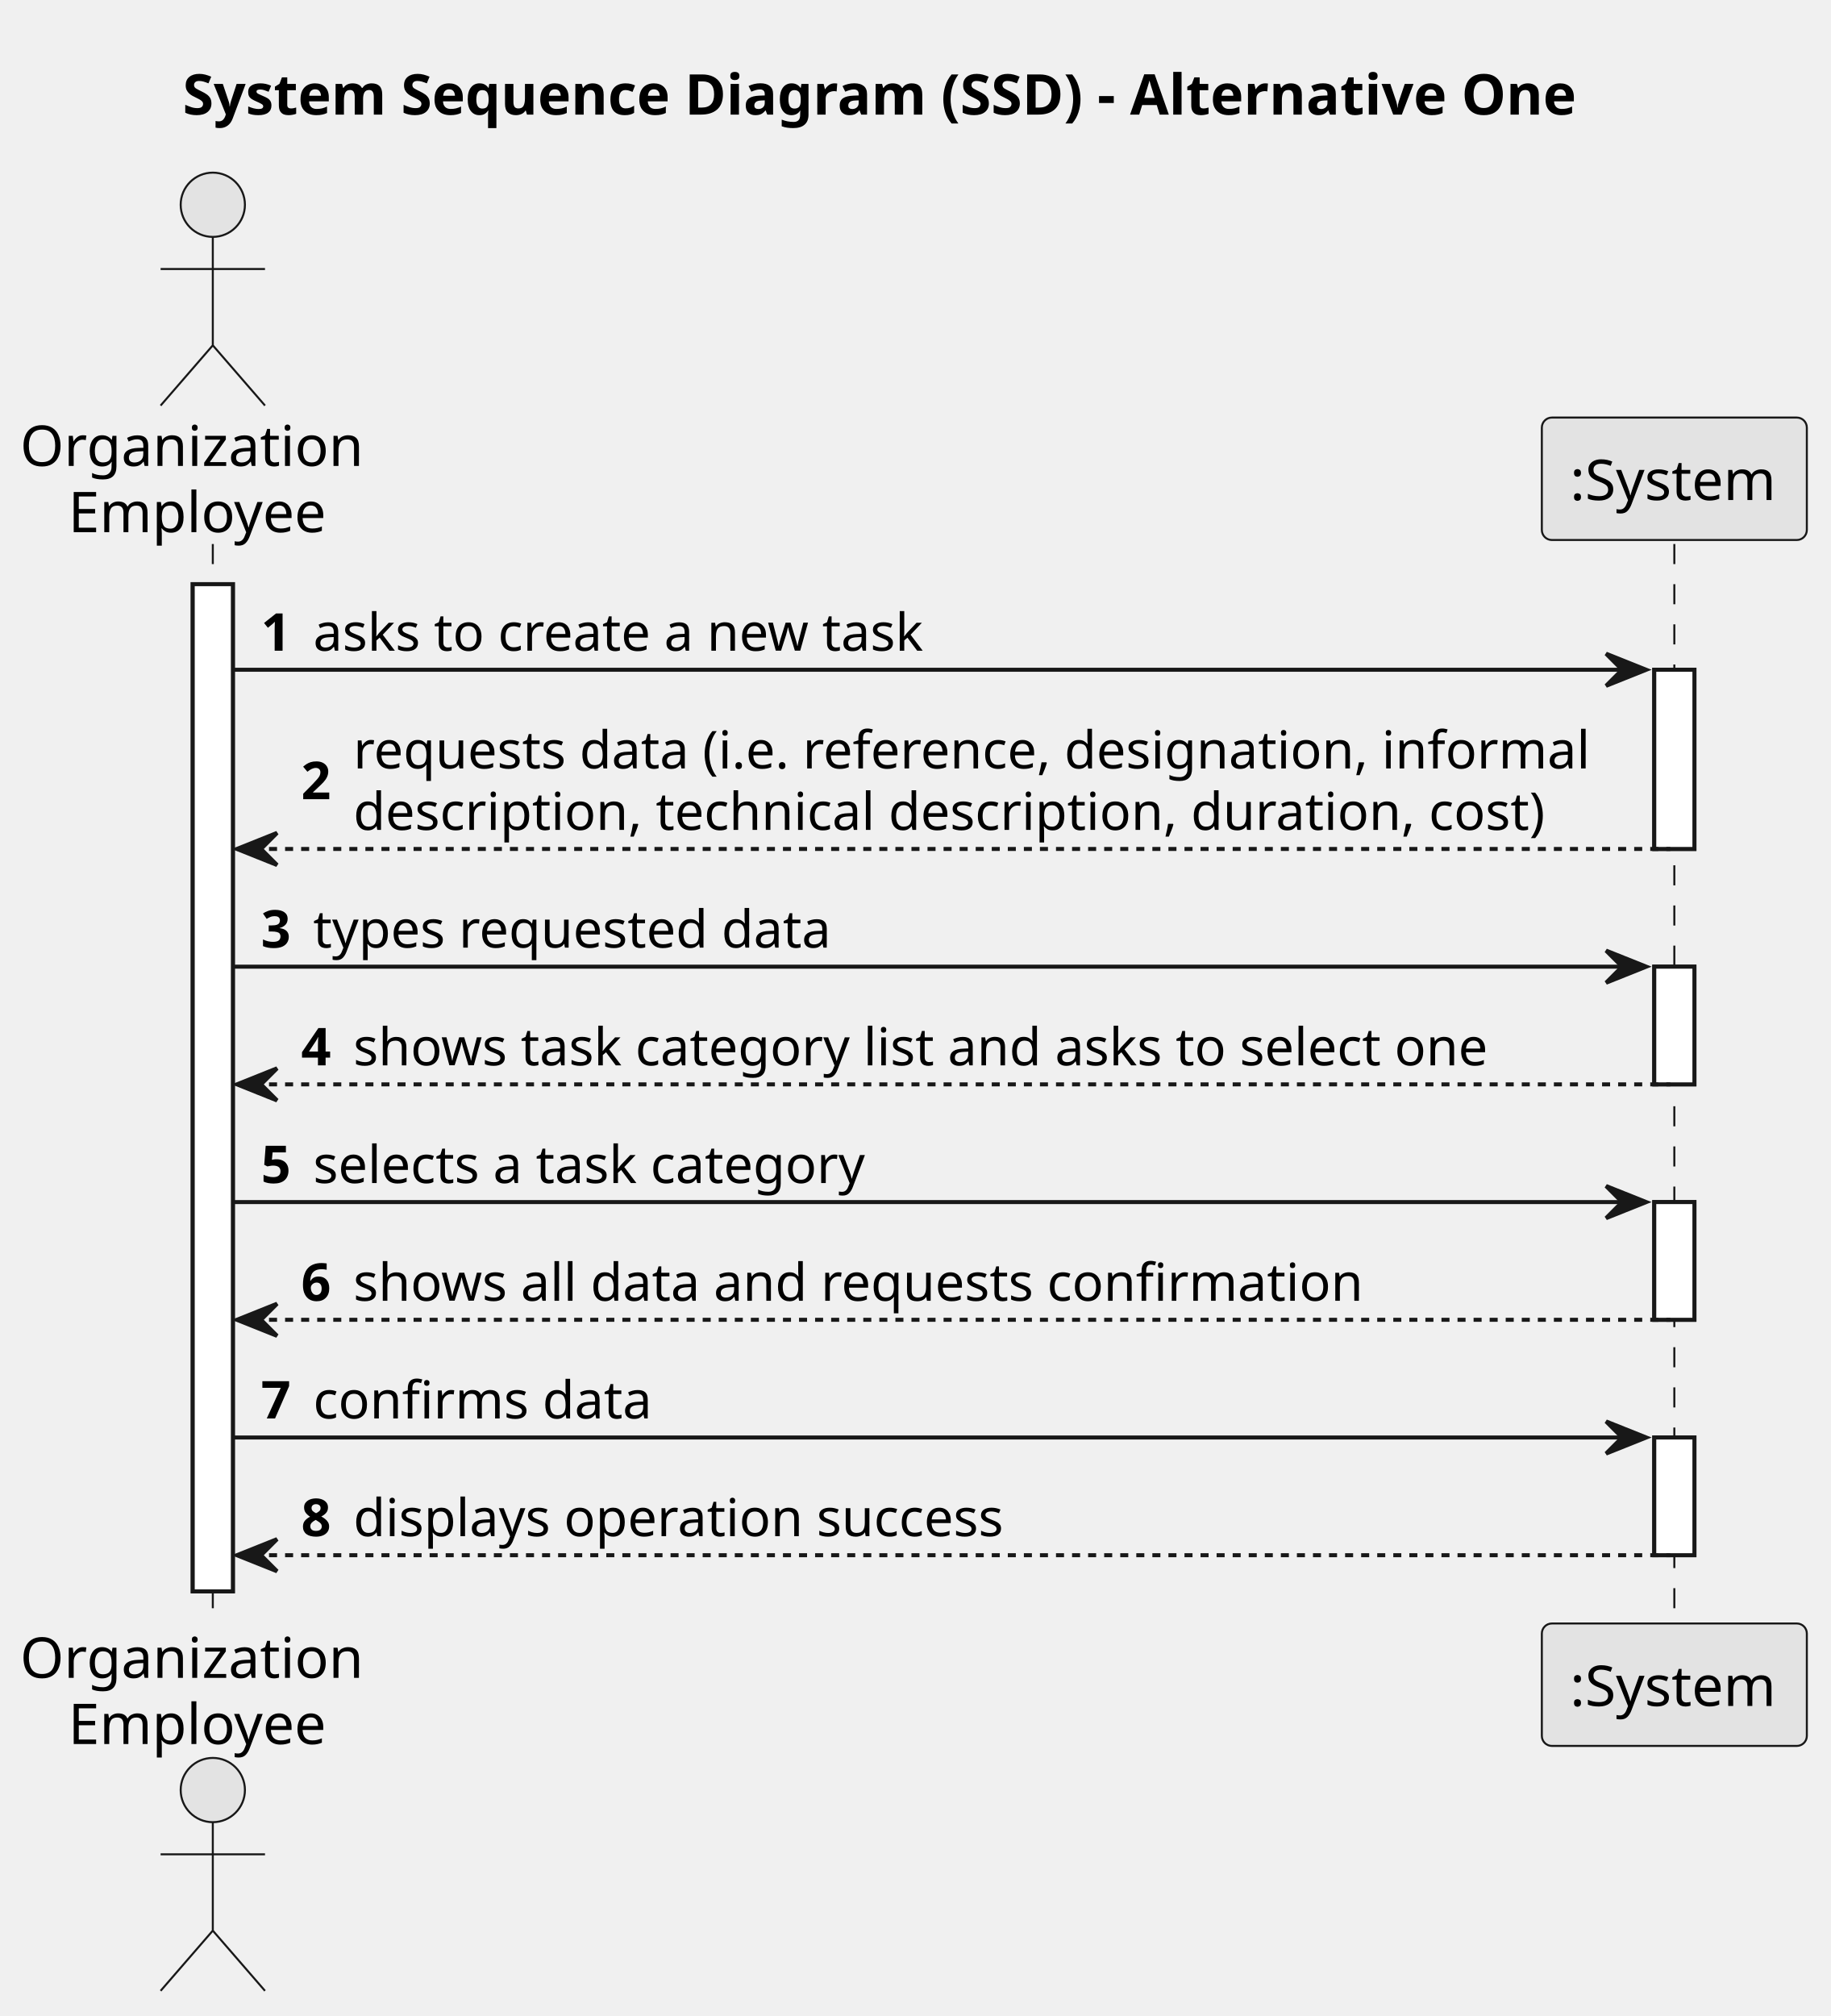
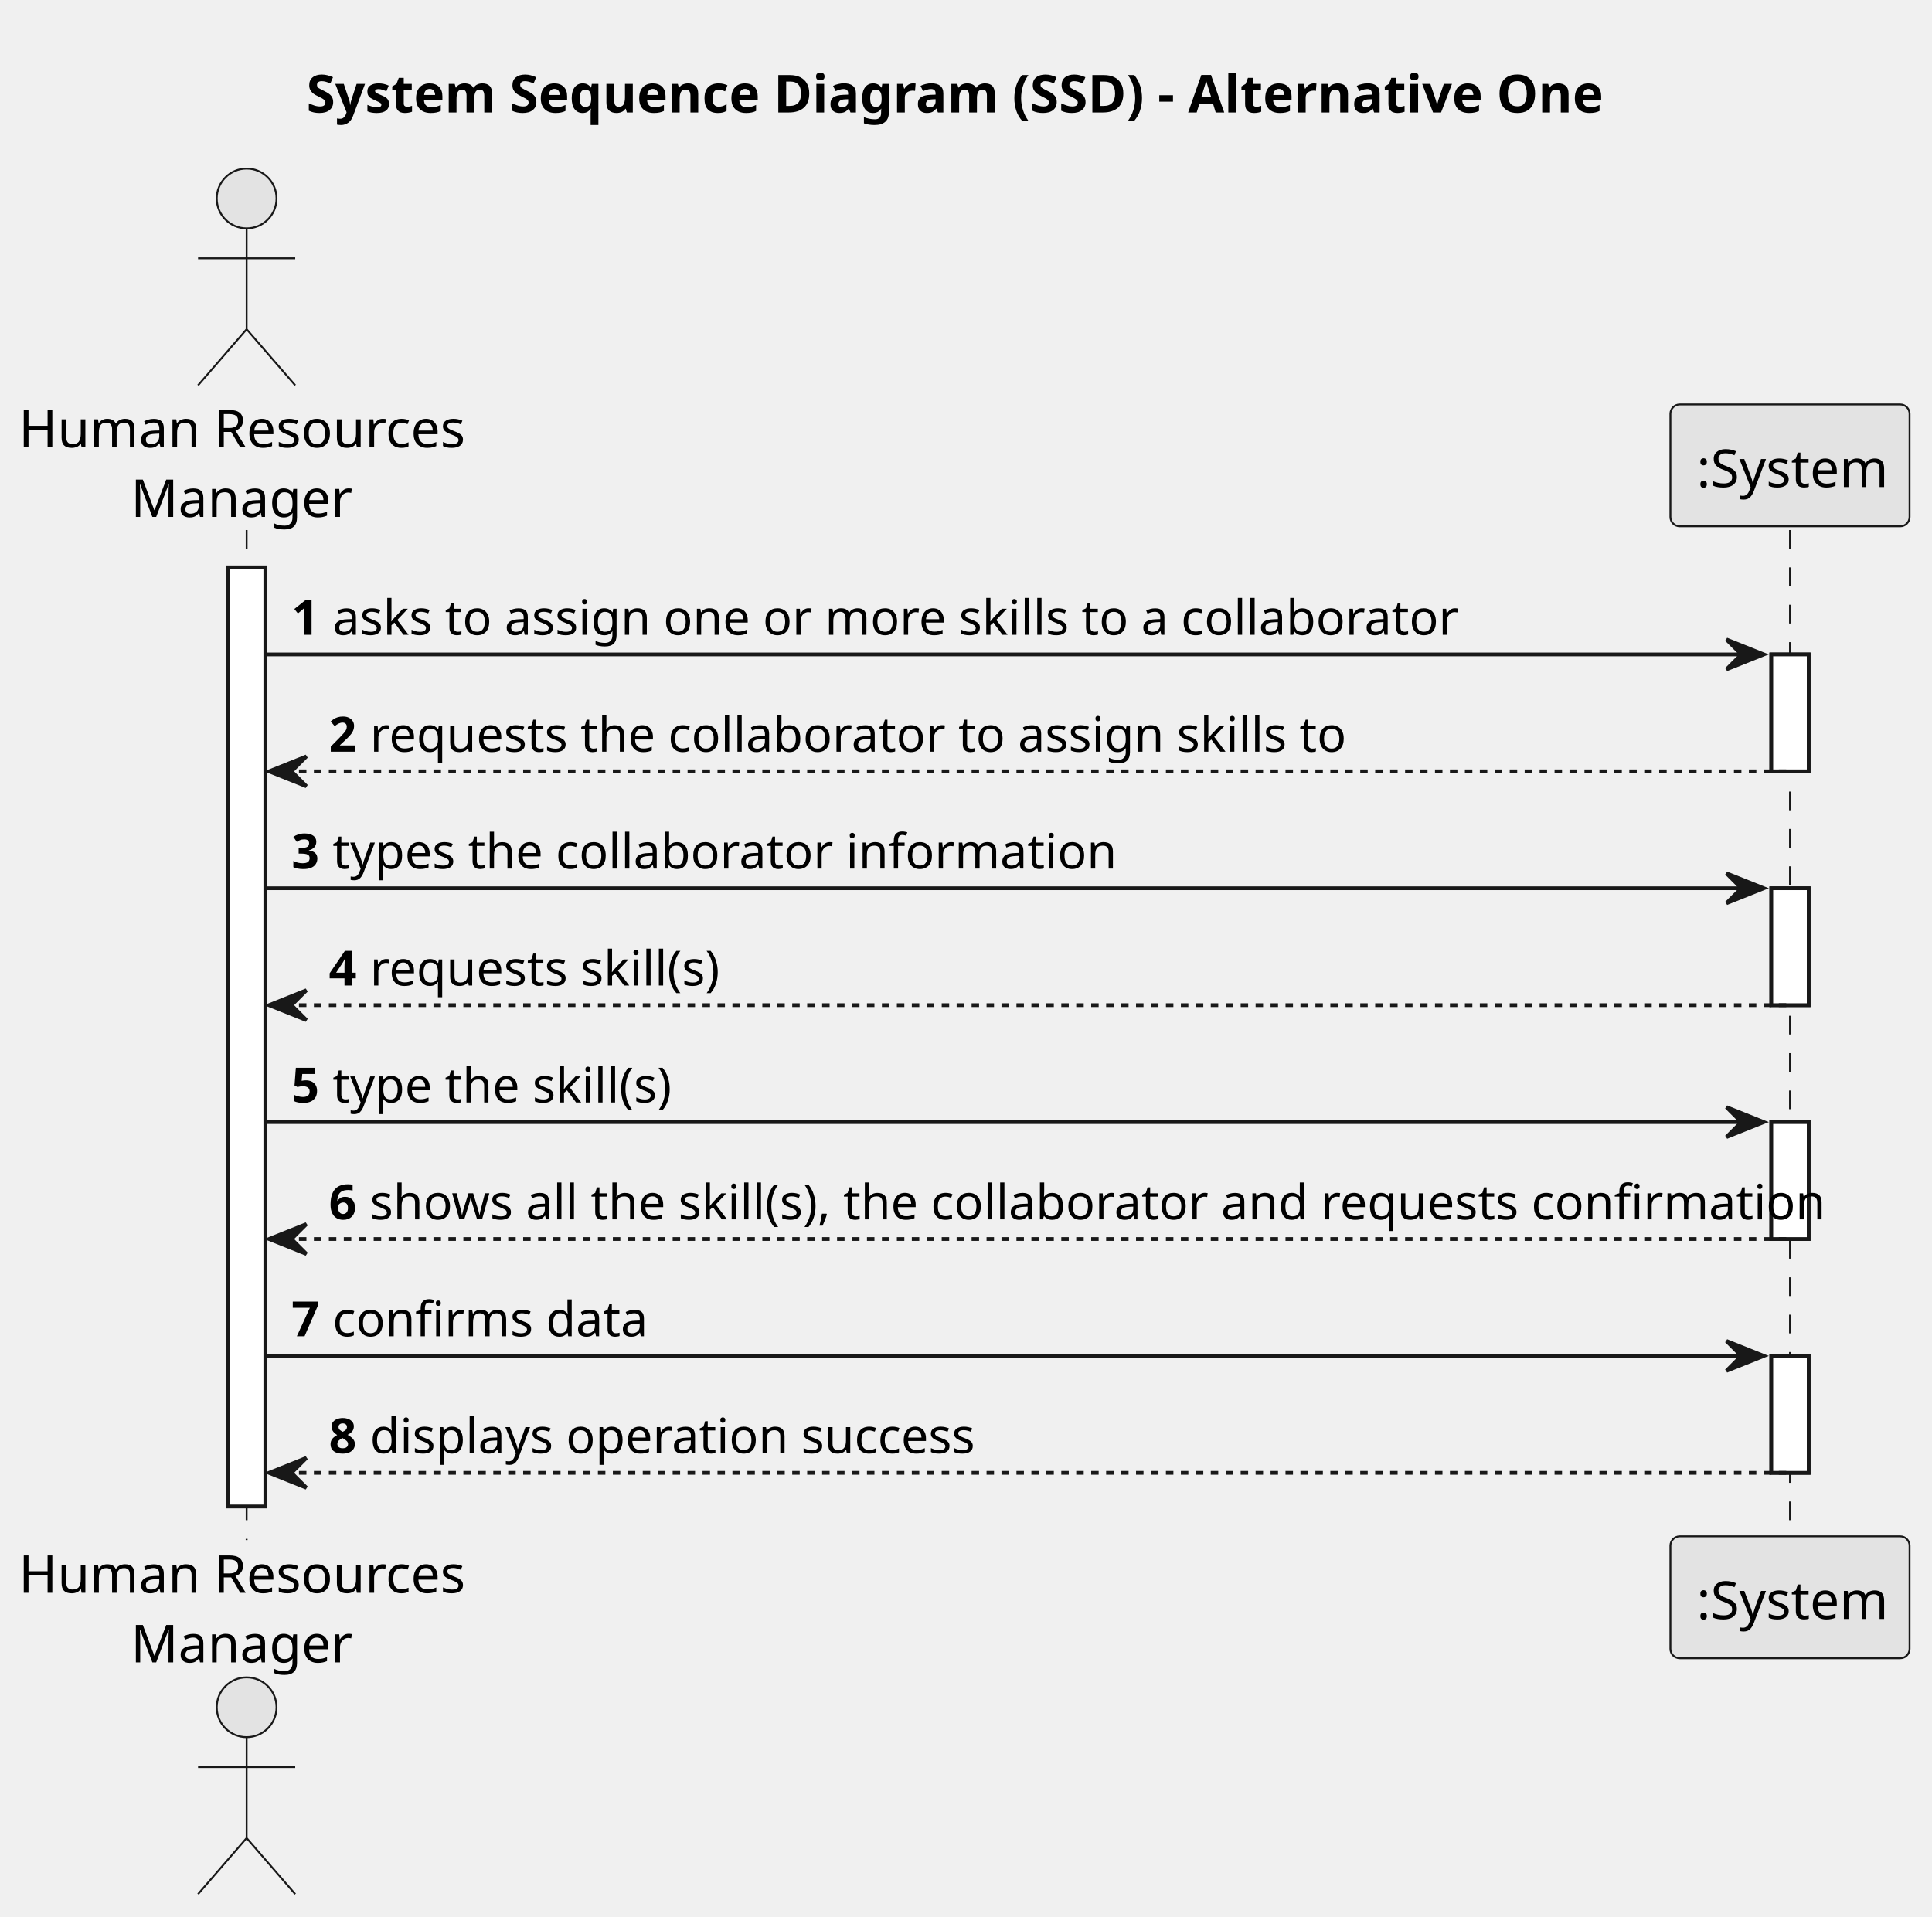
- <svg xmlns="http://www.w3.org/2000/svg" contentStyleType="text/css" height="502px" preserveAspectRatio="none" style="width:456px;height:502px;background:#FFFFFF;" version="1.1" viewBox="0 0 456 502" width="456px" zoomAndPan="magnify">
+ <svg xmlns="http://www.w3.org/2000/svg" contentStyleType="text/css" height="513px" preserveAspectRatio="none" style="width:517px;height:513px;background:#FFFFFF;" version="1.1" viewBox="0 0 517 513" width="517px" zoomAndPan="magnify">
  <defs />
  <g>
-     <text fill="#000000" font-family="sans-serif" font-size="14" font-weight="bold" lengthAdjust="spacing" textLength="363" x="45.5" y="28.535">System Sequence Diagram (SSD) - Alternative One</text>
-     <rect fill="#FFFFFF" height="250.795" style="stroke:#181818;stroke-width:1.0;" width="10" x="48" y="145.465" />
-     <rect fill="#FFFFFF" height="44.621" style="stroke:#181818;stroke-width:1.0;" width="10" x="412" y="166.775" />
-     <rect fill="#FFFFFF" height="29.311" style="stroke:#181818;stroke-width:1.0;" width="10" x="412" y="240.707" />
-     <rect fill="#FFFFFF" height="29.311" style="stroke:#181818;stroke-width:1.0;" width="10" x="412" y="299.328" />
-     <rect fill="#FFFFFF" height="29.311" style="stroke:#181818;stroke-width:1.0;" width="10" x="412" y="357.949" />
-     <line style="stroke:#181818;stroke-width:0.5;stroke-dasharray:5.0,5.0;" x1="53" x2="53" y1="135.465" y2="405.26" />
-     <line style="stroke:#181818;stroke-width:0.5;stroke-dasharray:5.0,5.0;" x1="417" x2="417" y1="135.465" y2="405.26" />
-     <text fill="#000000" font-family="sans-serif" font-size="14" lengthAdjust="spacing" textLength="90" x="5" y="116.023">Organization</text>
-     <text fill="#000000" font-family="sans-serif" font-size="14" lengthAdjust="spacing" textLength="66" x="17" y="132.512">Employee</text>
-     <ellipse cx="53" cy="50.988" fill="#E3E3E3" rx="8" ry="8" style="stroke:#181818;stroke-width:0.5;" />
-     <path d="M53,58.988 L53,85.988 M40,66.988 L66,66.988 M53,85.988 L40,100.988 M53,85.988 L66,100.988 " fill="none" style="stroke:#181818;stroke-width:0.5;" />
-     <text fill="#000000" font-family="sans-serif" font-size="14" lengthAdjust="spacing" textLength="90" x="5" y="417.795">Organization</text>
-     <text fill="#000000" font-family="sans-serif" font-size="14" lengthAdjust="spacing" textLength="66" x="17" y="434.283">Employee</text>
-     <ellipse cx="53" cy="445.736" fill="#E3E3E3" rx="8" ry="8" style="stroke:#181818;stroke-width:0.5;" />
-     <path d="M53,453.736 L53,480.736 M40,461.736 L66,461.736 M53,480.736 L40,495.736 M53,480.736 L66,495.736 " fill="none" style="stroke:#181818;stroke-width:0.5;" />
-     <rect fill="#E3E3E3" height="30.488" rx="2.5" ry="2.5" style="stroke:#181818;stroke-width:0.5;" width="66" x="384" y="103.977" />
-     <text fill="#000000" font-family="sans-serif" font-size="14" lengthAdjust="spacing" textLength="52" x="391" y="124.512">:System</text>
-     <rect fill="#E3E3E3" height="30.488" rx="2.5" ry="2.5" style="stroke:#181818;stroke-width:0.5;" width="66" x="384" y="404.26" />
-     <text fill="#000000" font-family="sans-serif" font-size="14" lengthAdjust="spacing" textLength="52" x="391" y="424.795">:System</text>
-     <rect fill="#FFFFFF" height="250.795" style="stroke:#181818;stroke-width:1.0;" width="10" x="48" y="145.465" />
-     <rect fill="#FFFFFF" height="44.621" style="stroke:#181818;stroke-width:1.0;" width="10" x="412" y="166.775" />
-     <rect fill="#FFFFFF" height="29.311" style="stroke:#181818;stroke-width:1.0;" width="10" x="412" y="240.707" />
-     <rect fill="#FFFFFF" height="29.311" style="stroke:#181818;stroke-width:1.0;" width="10" x="412" y="299.328" />
-     <rect fill="#FFFFFF" height="29.311" style="stroke:#181818;stroke-width:1.0;" width="10" x="412" y="357.949" />
-     <polygon fill="#181818" points="400,162.775,410,166.775,400,170.775,404,166.775" style="stroke:#181818;stroke-width:1.0;" />
-     <line style="stroke:#181818;stroke-width:1.0;" x1="58" x2="406" y1="166.775" y2="166.775" />
-     <text fill="#000000" font-family="sans-serif" font-size="13" font-weight="bold" lengthAdjust="spacing" textLength="9" x="65" y="162.033">1</text>
-     <text fill="#000000" font-family="sans-serif" font-size="13" lengthAdjust="spacing" textLength="159" x="78" y="162.033">asks to create a new task</text>
-     <polygon fill="#181818" points="69,207.397,59,211.397,69,215.397,65,211.397" style="stroke:#181818;stroke-width:1.0;" />
-     <line style="stroke:#181818;stroke-width:1.0;stroke-dasharray:2.0,2.0;" x1="63" x2="416" y1="211.397" y2="211.397" />
-     <text fill="#000000" font-family="sans-serif" font-size="13" font-weight="bold" lengthAdjust="spacing" textLength="9" x="75" y="198.999">2</text>
-     <text fill="#000000" font-family="sans-serif" font-size="13" lengthAdjust="spacing" textLength="317" x="88" y="191.344">requests data (i.e. reference, designation, informal</text>
-     <text fill="#000000" font-family="sans-serif" font-size="13" lengthAdjust="spacing" textLength="311" x="88" y="206.654">description, technical description, duration, cost)</text>
-     <polygon fill="#181818" points="400,236.707,410,240.707,400,244.707,404,240.707" style="stroke:#181818;stroke-width:1.0;" />
-     <line style="stroke:#181818;stroke-width:1.0;" x1="58" x2="406" y1="240.707" y2="240.707" />
-     <text fill="#000000" font-family="sans-serif" font-size="13" font-weight="bold" lengthAdjust="spacing" textLength="9" x="65" y="235.965">3</text>
-     <text fill="#000000" font-family="sans-serif" font-size="13" lengthAdjust="spacing" textLength="131" x="78" y="235.965">types requested data</text>
-     <polygon fill="#181818" points="69,266.018,59,270.018,69,274.018,65,270.018" style="stroke:#181818;stroke-width:1.0;" />
-     <line style="stroke:#181818;stroke-width:1.0;stroke-dasharray:2.0,2.0;" x1="63" x2="416" y1="270.018" y2="270.018" />
-     <text fill="#000000" font-family="sans-serif" font-size="13" font-weight="bold" lengthAdjust="spacing" textLength="9" x="75" y="265.275">4</text>
-     <text fill="#000000" font-family="sans-serif" font-size="13" lengthAdjust="spacing" textLength="298" x="88" y="265.275">shows task category list and asks to select one</text>
-     <polygon fill="#181818" points="400,295.328,410,299.328,400,303.328,404,299.328" style="stroke:#181818;stroke-width:1.0;" />
-     <line style="stroke:#181818;stroke-width:1.0;" x1="58" x2="406" y1="299.328" y2="299.328" />
-     <text fill="#000000" font-family="sans-serif" font-size="13" font-weight="bold" lengthAdjust="spacing" textLength="9" x="65" y="294.586">5</text>
-     <text fill="#000000" font-family="sans-serif" font-size="13" lengthAdjust="spacing" textLength="144" x="78" y="294.586">selects a task category</text>
-     <polygon fill="#181818" points="69,324.639,59,328.639,69,332.639,65,328.639" style="stroke:#181818;stroke-width:1.0;" />
-     <line style="stroke:#181818;stroke-width:1.0;stroke-dasharray:2.0,2.0;" x1="63" x2="416" y1="328.639" y2="328.639" />
-     <text fill="#000000" font-family="sans-serif" font-size="13" font-weight="bold" lengthAdjust="spacing" textLength="9" x="75" y="323.897">6</text>
-     <text fill="#000000" font-family="sans-serif" font-size="13" lengthAdjust="spacing" textLength="260" x="88" y="323.897">shows all data and requests confirmation</text>
-     <polygon fill="#181818" points="400,353.949,410,357.949,400,361.949,404,357.949" style="stroke:#181818;stroke-width:1.0;" />
-     <line style="stroke:#181818;stroke-width:1.0;" x1="58" x2="406" y1="357.949" y2="357.949" />
-     <text fill="#000000" font-family="sans-serif" font-size="13" font-weight="bold" lengthAdjust="spacing" textLength="9" x="65" y="353.207">7</text>
-     <text fill="#000000" font-family="sans-serif" font-size="13" lengthAdjust="spacing" textLength="87" x="78" y="353.207">confirms data</text>
-     <polygon fill="#181818" points="69,383.26,59,387.26,69,391.26,65,387.26" style="stroke:#181818;stroke-width:1.0;" />
-     <line style="stroke:#181818;stroke-width:1.0;stroke-dasharray:2.0,2.0;" x1="63" x2="416" y1="387.26" y2="387.26" />
-     <text fill="#000000" font-family="sans-serif" font-size="13" font-weight="bold" lengthAdjust="spacing" textLength="9" x="75" y="382.518">8</text>
-     <text fill="#000000" font-family="sans-serif" font-size="13" lengthAdjust="spacing" textLength="170" x="88" y="382.518">displays operation success</text>
+     <text fill="#000000" font-family="sans-serif" font-size="14" font-weight="bold" lengthAdjust="spacing" textLength="351" x="82" y="30.107">System Sequence Diagram (SSD) - Alternative One</text>
+     <rect fill="#FFFFFF" height="251.328" style="stroke:#181818;stroke-width:1.0;" width="10" x="61" y="151.863" />
+     <rect fill="#FFFFFF" height="31.291" style="stroke:#181818;stroke-width:1.0;" width="10" x="474" y="175.154" />
+     <rect fill="#FFFFFF" height="31.291" style="stroke:#181818;stroke-width:1.0;" width="10" x="474" y="237.736" />
+     <rect fill="#FFFFFF" height="31.291" style="stroke:#181818;stroke-width:1.0;" width="10" x="474" y="300.318" />
+     <rect fill="#FFFFFF" height="31.291" style="stroke:#181818;stroke-width:1.0;" width="10" x="474" y="362.9" />
+     <line style="stroke:#181818;stroke-width:0.5;stroke-dasharray:5.0,5.0;" x1="66" x2="66" y1="141.863" y2="412.191" />
+     <line style="stroke:#181818;stroke-width:0.5;stroke-dasharray:5.0,5.0;" x1="479" x2="479" y1="141.863" y2="412.191" />
+     <text fill="#000000" font-family="sans-serif" font-size="14" lengthAdjust="spacing" textLength="116" x="5" y="119.728">Human Resources</text>
+     <text fill="#000000" font-family="sans-serif" font-size="14" lengthAdjust="spacing" textLength="56" x="35" y="138.35">Manager</text>
+     <ellipse cx="66" cy="53.121" fill="#E3E3E3" rx="8" ry="8" style="stroke:#181818;stroke-width:0.5;" />
+     <path d="M66,61.121 L66,88.121 M53,69.121 L79,69.121 M66,88.121 L53,103.121 M66,88.121 L79,103.121 " fill="none" style="stroke:#181818;stroke-width:0.5;" />
+     <text fill="#000000" font-family="sans-serif" font-size="14" lengthAdjust="spacing" textLength="116" x="5" y="426.299">Human Resources</text>
+     <text fill="#000000" font-family="sans-serif" font-size="14" lengthAdjust="spacing" textLength="56" x="35" y="444.92">Manager</text>
+     <ellipse cx="66" cy="456.934" fill="#E3E3E3" rx="8" ry="8" style="stroke:#181818;stroke-width:0.5;" />
+     <path d="M66,464.934 L66,491.934 M53,472.934 L79,472.934 M66,491.934 L53,506.934 M66,491.934 L79,506.934 " fill="none" style="stroke:#181818;stroke-width:0.5;" />
+     <rect fill="#E3E3E3" height="32.621" rx="2.5" ry="2.5" style="stroke:#181818;stroke-width:0.5;" width="64" x="447" y="108.242" />
+     <text fill="#000000" font-family="sans-serif" font-size="14" lengthAdjust="spacing" textLength="50" x="454" y="130.35">:System</text>
+     <rect fill="#E3E3E3" height="32.621" rx="2.5" ry="2.5" style="stroke:#181818;stroke-width:0.5;" width="64" x="447" y="411.191" />
+     <text fill="#000000" font-family="sans-serif" font-size="14" lengthAdjust="spacing" textLength="50" x="454" y="433.299">:System</text>
+     <rect fill="#FFFFFF" height="251.328" style="stroke:#181818;stroke-width:1.0;" width="10" x="61" y="151.863" />
+     <rect fill="#FFFFFF" height="31.291" style="stroke:#181818;stroke-width:1.0;" width="10" x="474" y="175.154" />
+     <rect fill="#FFFFFF" height="31.291" style="stroke:#181818;stroke-width:1.0;" width="10" x="474" y="237.736" />
+     <rect fill="#FFFFFF" height="31.291" style="stroke:#181818;stroke-width:1.0;" width="10" x="474" y="300.318" />
+     <rect fill="#FFFFFF" height="31.291" style="stroke:#181818;stroke-width:1.0;" width="10" x="474" y="362.9" />
+     <polygon fill="#181818" points="462,171.154,472,175.154,462,179.154,466,175.154" style="stroke:#181818;stroke-width:1.0;" />
+     <line style="stroke:#181818;stroke-width:1.0;" x1="71" x2="468" y1="175.154" y2="175.154" />
+     <text fill="#000000" font-family="sans-serif" font-size="13" font-weight="bold" lengthAdjust="spacing" textLength="7" x="78" y="169.892">1</text>
+     <text fill="#000000" font-family="sans-serif" font-size="13" lengthAdjust="spacing" textLength="289" x="89" y="169.892">asks to assign one or more skills to a collaborator</text>
+     <polygon fill="#181818" points="82,202.445,72,206.445,82,210.445,78,206.445" style="stroke:#181818;stroke-width:1.0;" />
+     <line style="stroke:#181818;stroke-width:1.0;stroke-dasharray:2.0,2.0;" x1="76" x2="478" y1="206.445" y2="206.445" />
+     <text fill="#000000" font-family="sans-serif" font-size="13" font-weight="bold" lengthAdjust="spacing" textLength="7" x="88" y="201.183">2</text>
+     <text fill="#000000" font-family="sans-serif" font-size="13" lengthAdjust="spacing" textLength="249" x="99" y="201.183">requests the collaborator to assign skills to</text>
+     <polygon fill="#181818" points="462,233.736,472,237.736,462,241.736,466,237.736" style="stroke:#181818;stroke-width:1.0;" />
+     <line style="stroke:#181818;stroke-width:1.0;" x1="71" x2="468" y1="237.736" y2="237.736" />
+     <text fill="#000000" font-family="sans-serif" font-size="13" font-weight="bold" lengthAdjust="spacing" textLength="7" x="78" y="232.474">3</text>
+     <text fill="#000000" font-family="sans-serif" font-size="13" lengthAdjust="spacing" textLength="192" x="89" y="232.474">types the collaborator information</text>
+     <polygon fill="#181818" points="82,265.027,72,269.027,82,273.027,78,269.027" style="stroke:#181818;stroke-width:1.0;" />
+     <line style="stroke:#181818;stroke-width:1.0;stroke-dasharray:2.0,2.0;" x1="76" x2="478" y1="269.027" y2="269.027" />
+     <text fill="#000000" font-family="sans-serif" font-size="13" font-weight="bold" lengthAdjust="spacing" textLength="7" x="88" y="263.765">4</text>
+     <text fill="#000000" font-family="sans-serif" font-size="13" lengthAdjust="spacing" textLength="92" x="99" y="263.765">requests skill(s)</text>
+     <polygon fill="#181818" points="462,296.318,472,300.318,462,304.318,466,300.318" style="stroke:#181818;stroke-width:1.0;" />
+     <line style="stroke:#181818;stroke-width:1.0;" x1="71" x2="468" y1="300.318" y2="300.318" />
+     <text fill="#000000" font-family="sans-serif" font-size="13" font-weight="bold" lengthAdjust="spacing" textLength="7" x="78" y="295.056">5</text>
+     <text fill="#000000" font-family="sans-serif" font-size="13" lengthAdjust="spacing" textLength="89" x="89" y="295.056">type the skill(s)</text>
+     <polygon fill="#181818" points="82,327.609,72,331.609,82,335.609,78,331.609" style="stroke:#181818;stroke-width:1.0;" />
+     <line style="stroke:#181818;stroke-width:1.0;stroke-dasharray:2.0,2.0;" x1="76" x2="478" y1="331.609" y2="331.609" />
+     <text fill="#000000" font-family="sans-serif" font-size="13" font-weight="bold" lengthAdjust="spacing" textLength="7" x="88" y="326.347">6</text>
+     <text fill="#000000" font-family="sans-serif" font-size="13" lengthAdjust="spacing" textLength="368" x="99" y="326.347">shows all the skill(s), the collaborator and requests confirmation</text>
+     <polygon fill="#181818" points="462,358.9,472,362.9,462,366.9,466,362.9" style="stroke:#181818;stroke-width:1.0;" />
+     <line style="stroke:#181818;stroke-width:1.0;" x1="71" x2="468" y1="362.9" y2="362.9" />
+     <text fill="#000000" font-family="sans-serif" font-size="13" font-weight="bold" lengthAdjust="spacing" textLength="7" x="78" y="357.638">7</text>
+     <text fill="#000000" font-family="sans-serif" font-size="13" lengthAdjust="spacing" textLength="78" x="89" y="357.638">confirms data</text>
+     <polygon fill="#181818" points="82,390.191,72,394.191,82,398.191,78,394.191" style="stroke:#181818;stroke-width:1.0;" />
+     <line style="stroke:#181818;stroke-width:1.0;stroke-dasharray:2.0,2.0;" x1="76" x2="478" y1="394.191" y2="394.191" />
+     <text fill="#000000" font-family="sans-serif" font-size="13" font-weight="bold" lengthAdjust="spacing" textLength="7" x="88" y="388.929">8</text>
+     <text fill="#000000" font-family="sans-serif" font-size="13" lengthAdjust="spacing" textLength="158" x="99" y="388.929">displays operation success</text>
  </g>
</svg>
